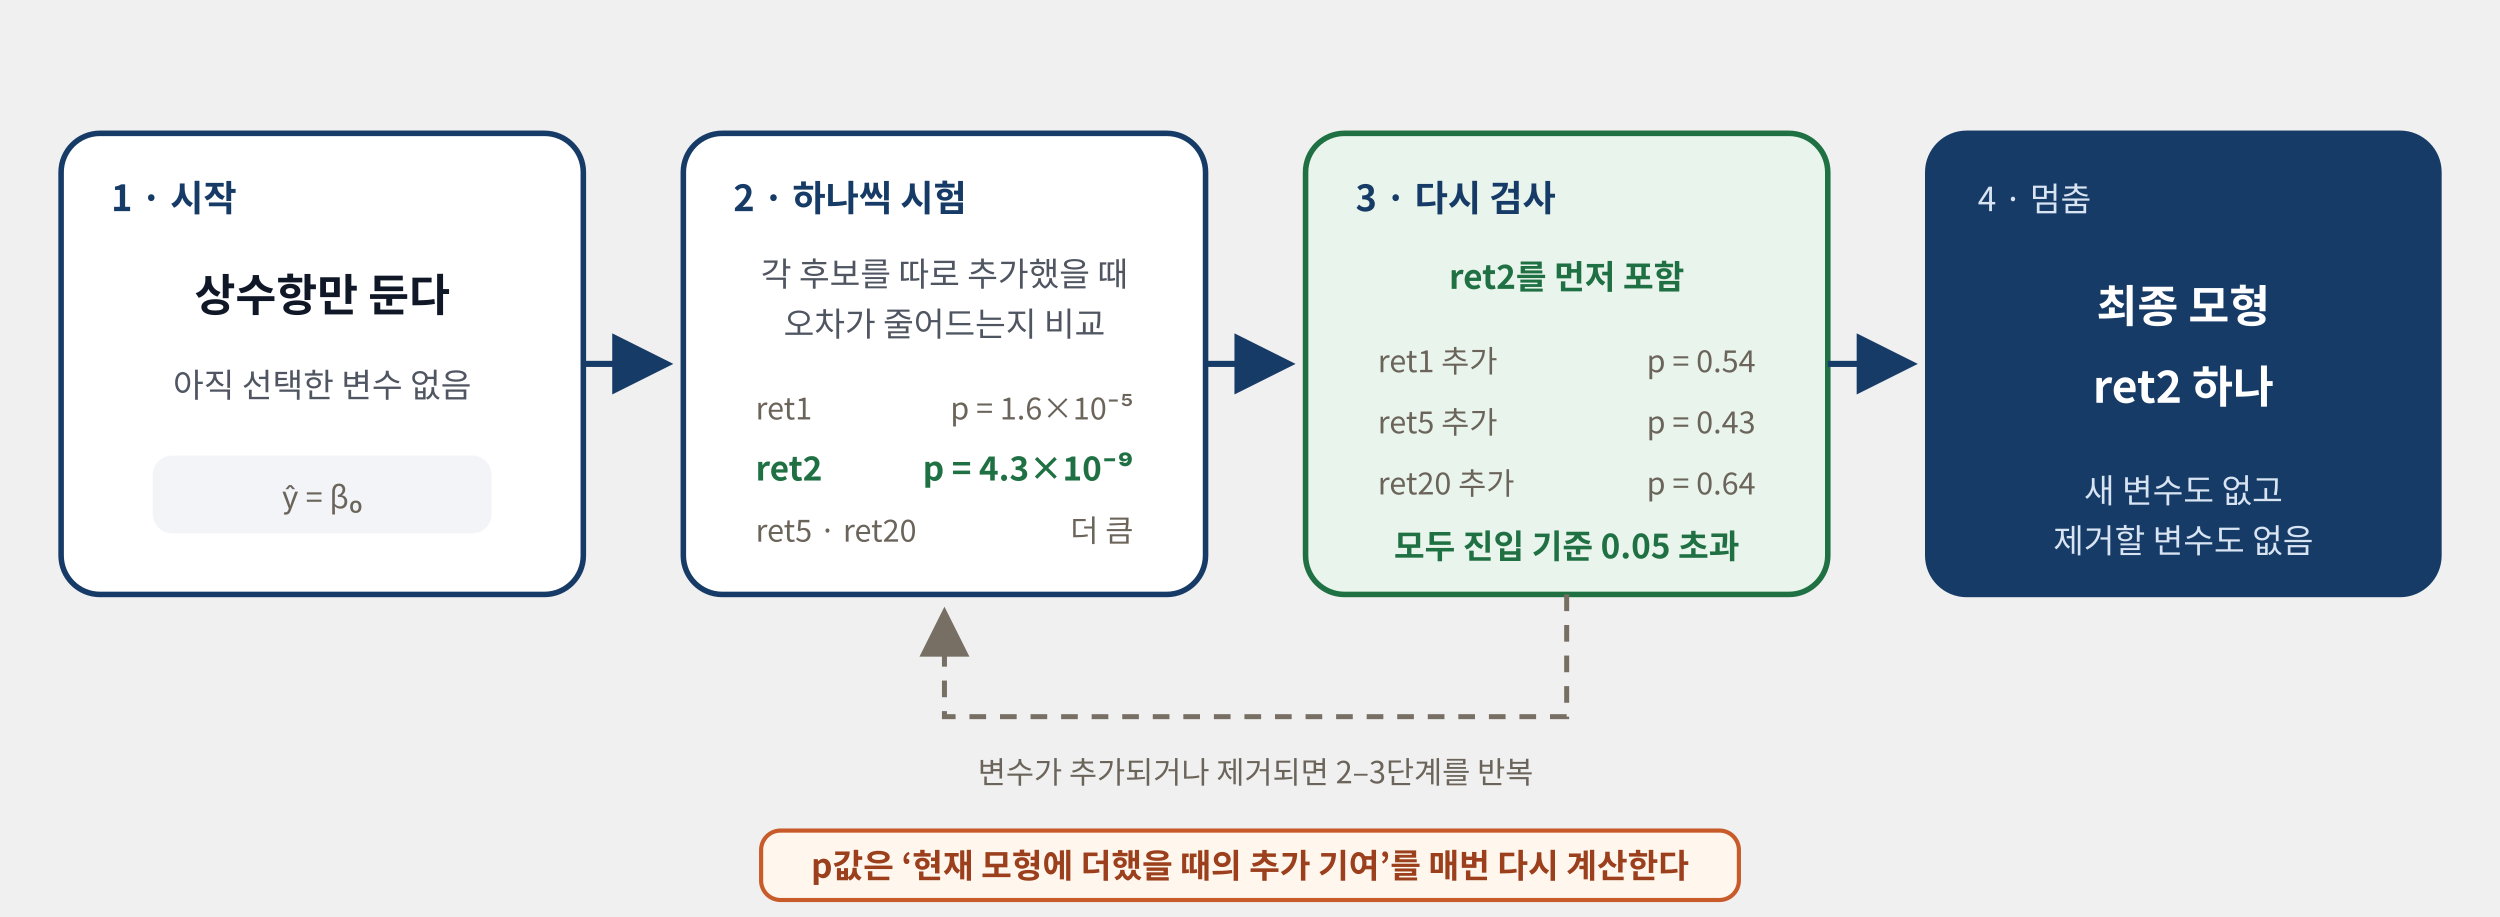
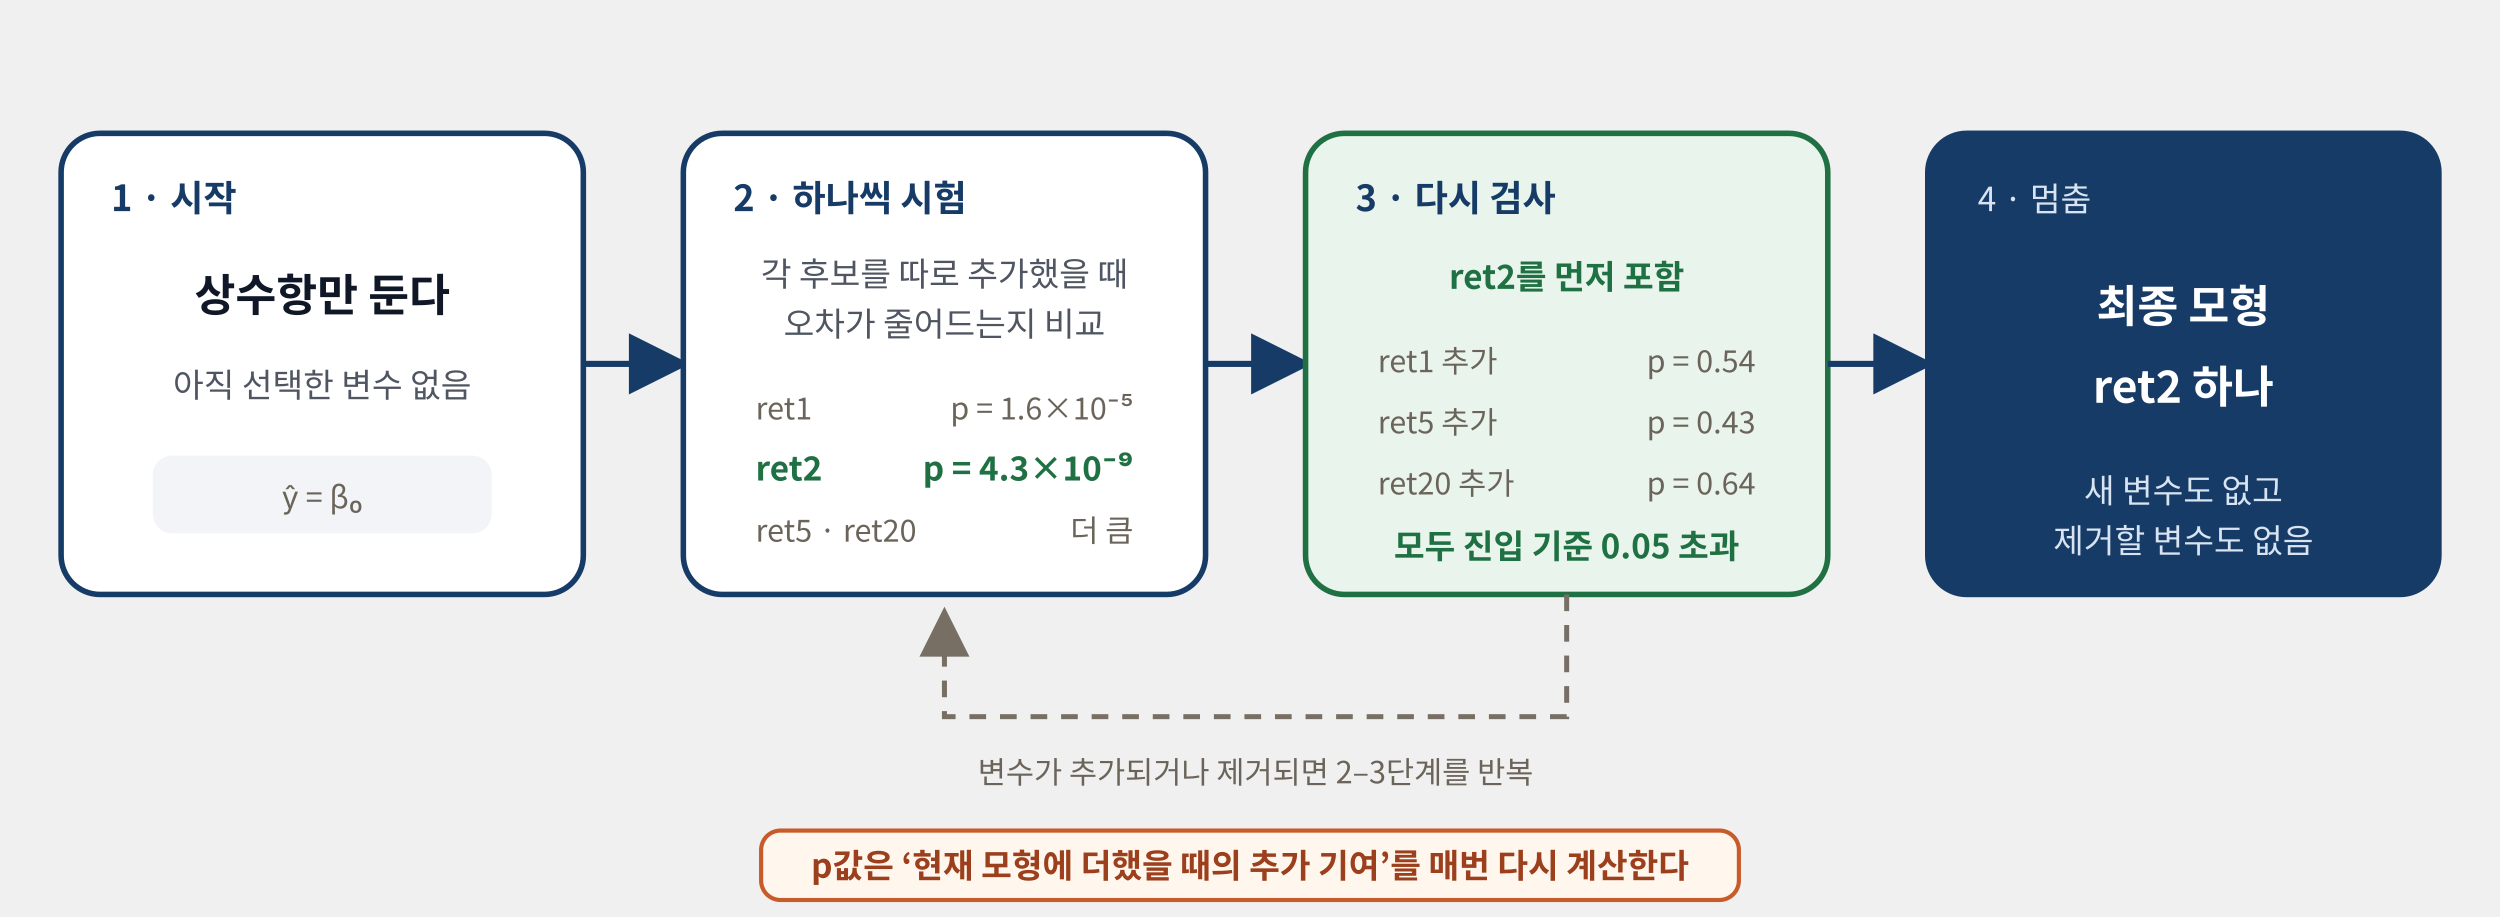
<svg xmlns="http://www.w3.org/2000/svg" viewBox="0 0 900 330" role="img" aria-labelledby="title desc" font-family="Noto Sans CJK KR,Apple SD Gothic Neo,Malgun Gothic,Noto Sans KR,NanumGothic,Inter,system-ui,sans-serif">
  <defs>
    <marker id="arrow" markerWidth="10" markerHeight="10" refX="8" refY="5" orient="auto">
      <path d="M0 0L10 5L0 10Z" fill="#173b67" />
    </marker>
    <marker id="arrow-muted" markerWidth="10" markerHeight="10" refX="8" refY="5" orient="auto">
      <path d="M0 0L10 5L0 10Z" fill="#776f63" />
    </marker>
    <style>
      .box{fill:#fff;stroke:#173b67;stroke-width:2}.selected{fill:#e9f4ec;stroke:#1f7042;stroke-width:2}.final{fill:#173b67;stroke:#173b67;stroke-width:2}
      .step{fill:#173b67;font-size:13px;font-weight:700}.head{fill:#101828;font-size:16px;font-weight:700}.body{fill:#4f5662;font-size:12px}.small{fill:#6b645a;font-size:11px}.green{fill:#1f7042;font-size:12px;font-weight:700}.white{fill:#fff;font-size:16px;font-weight:700}.pale{fill:#d8e4f2;font-size:12px}.rule{fill:#fff7ed;stroke:#c85b2a;stroke-width:1.5}.ruletext{fill:#9b3f1d;font-size:12px;font-weight:700}.arrow{fill:none;stroke:#173b67;stroke-width:2.2;marker-end:url(#arrow)}.loop{fill:none;stroke:#776f63;stroke-width:1.8;stroke-dasharray:6 5;marker-end:url(#arrow-muted)}
    </style>
  </defs>
  <rect x="22" y="48" width="188" height="166" rx="14" class="box" />
  <text x="40" y="76" class="step">1 · 시작</text>
  <text x="116" y="112" text-anchor="middle" class="head">상수항만 둔다</text>
  <text x="116" y="143" text-anchor="middle" class="body">아직 선택한 변수 없음</text>
  <rect x="55" y="164" width="122" height="28" rx="7" fill="#f2f4f7" />
  <text x="116" y="183" text-anchor="middle" class="small">ŷ = β₀</text>
-   <path d="M210 131H238" class="arrow" />
+   <path d="M210 131H244" class="arrow" />
  <rect x="246" y="48" width="188" height="166" rx="14" class="box" />
  <text x="264" y="76" class="step">2 · 하나씩 시험</text>
  <text x="340" y="103" text-anchor="middle" class="body">각 후보를 따로 추가했을 때</text>
  <text x="340" y="121" text-anchor="middle" class="body">오차가 줄어드는지 비교</text>
  <text x="272" y="151" class="small">ret1</text>
  <text x="408" y="151" text-anchor="end" class="small">p = 1.6×10⁻⁵</text>
  <text x="272" y="173" class="green">ret2</text>
  <text x="408" y="173" text-anchor="end" class="green">p = 4.3×10⁻⁹</text>
  <text x="272" y="195" class="small">ret5 · ret20</text>
  <text x="408" y="195" text-anchor="end" class="small">더 큼</text>
-   <path d="M434 131H462" class="arrow" />
+   <path d="M434 131H468" class="arrow" />
  <rect x="470" y="48" width="188" height="166" rx="14" class="selected" />
  <text x="488" y="76" class="step">3 · 다시 검사</text>
  <text x="564" y="104" text-anchor="middle" class="green">ret2를 먼저 포함</text>
  <text x="496" y="134" class="small">ret1 추가</text>
  <text x="632" y="134" text-anchor="end" class="small">p = 0.54</text>
  <text x="496" y="156" class="small">ret5 추가</text>
  <text x="632" y="156" text-anchor="end" class="small">p = 0.43</text>
  <text x="496" y="178" class="small">ret20 추가</text>
  <text x="632" y="178" text-anchor="end" class="small">p = 0.64</text>
  <text x="564" y="201" text-anchor="middle" class="green">모두 진입 기준 0.05 초과</text>
-   <path d="M658 131H686" class="arrow" />
+   <path d="M658 131H692" class="arrow" />
  <rect x="694" y="48" width="184" height="166" rx="14" class="final" />
  <text x="712" y="76" class="pale">4 · 멈춤</text>
  <text x="786" y="116" text-anchor="middle" class="white">최종 모형</text>
  <text x="786" y="145" text-anchor="middle" class="white">ret2 하나</text>
  <text x="786" y="181" text-anchor="middle" class="pale">새 변수도 없고</text>
  <text x="786" y="199" text-anchor="middle" class="pale">제거할 변수도 없음</text>
  <path d="M564 214V258H340V222" class="loop" />
  <text x="452" y="282" text-anchor="middle" class="small">변수가 추가되거나 제거되면 2–3단계를 반복</text>
  <rect x="274" y="299" width="352" height="25" rx="7" class="rule" />
  <text x="450" y="316" text-anchor="middle" class="ruletext">p값은 ‘현재 모형에 더했을 때의 추가 기여’를 매번 다시 계산한다</text>
</svg>
